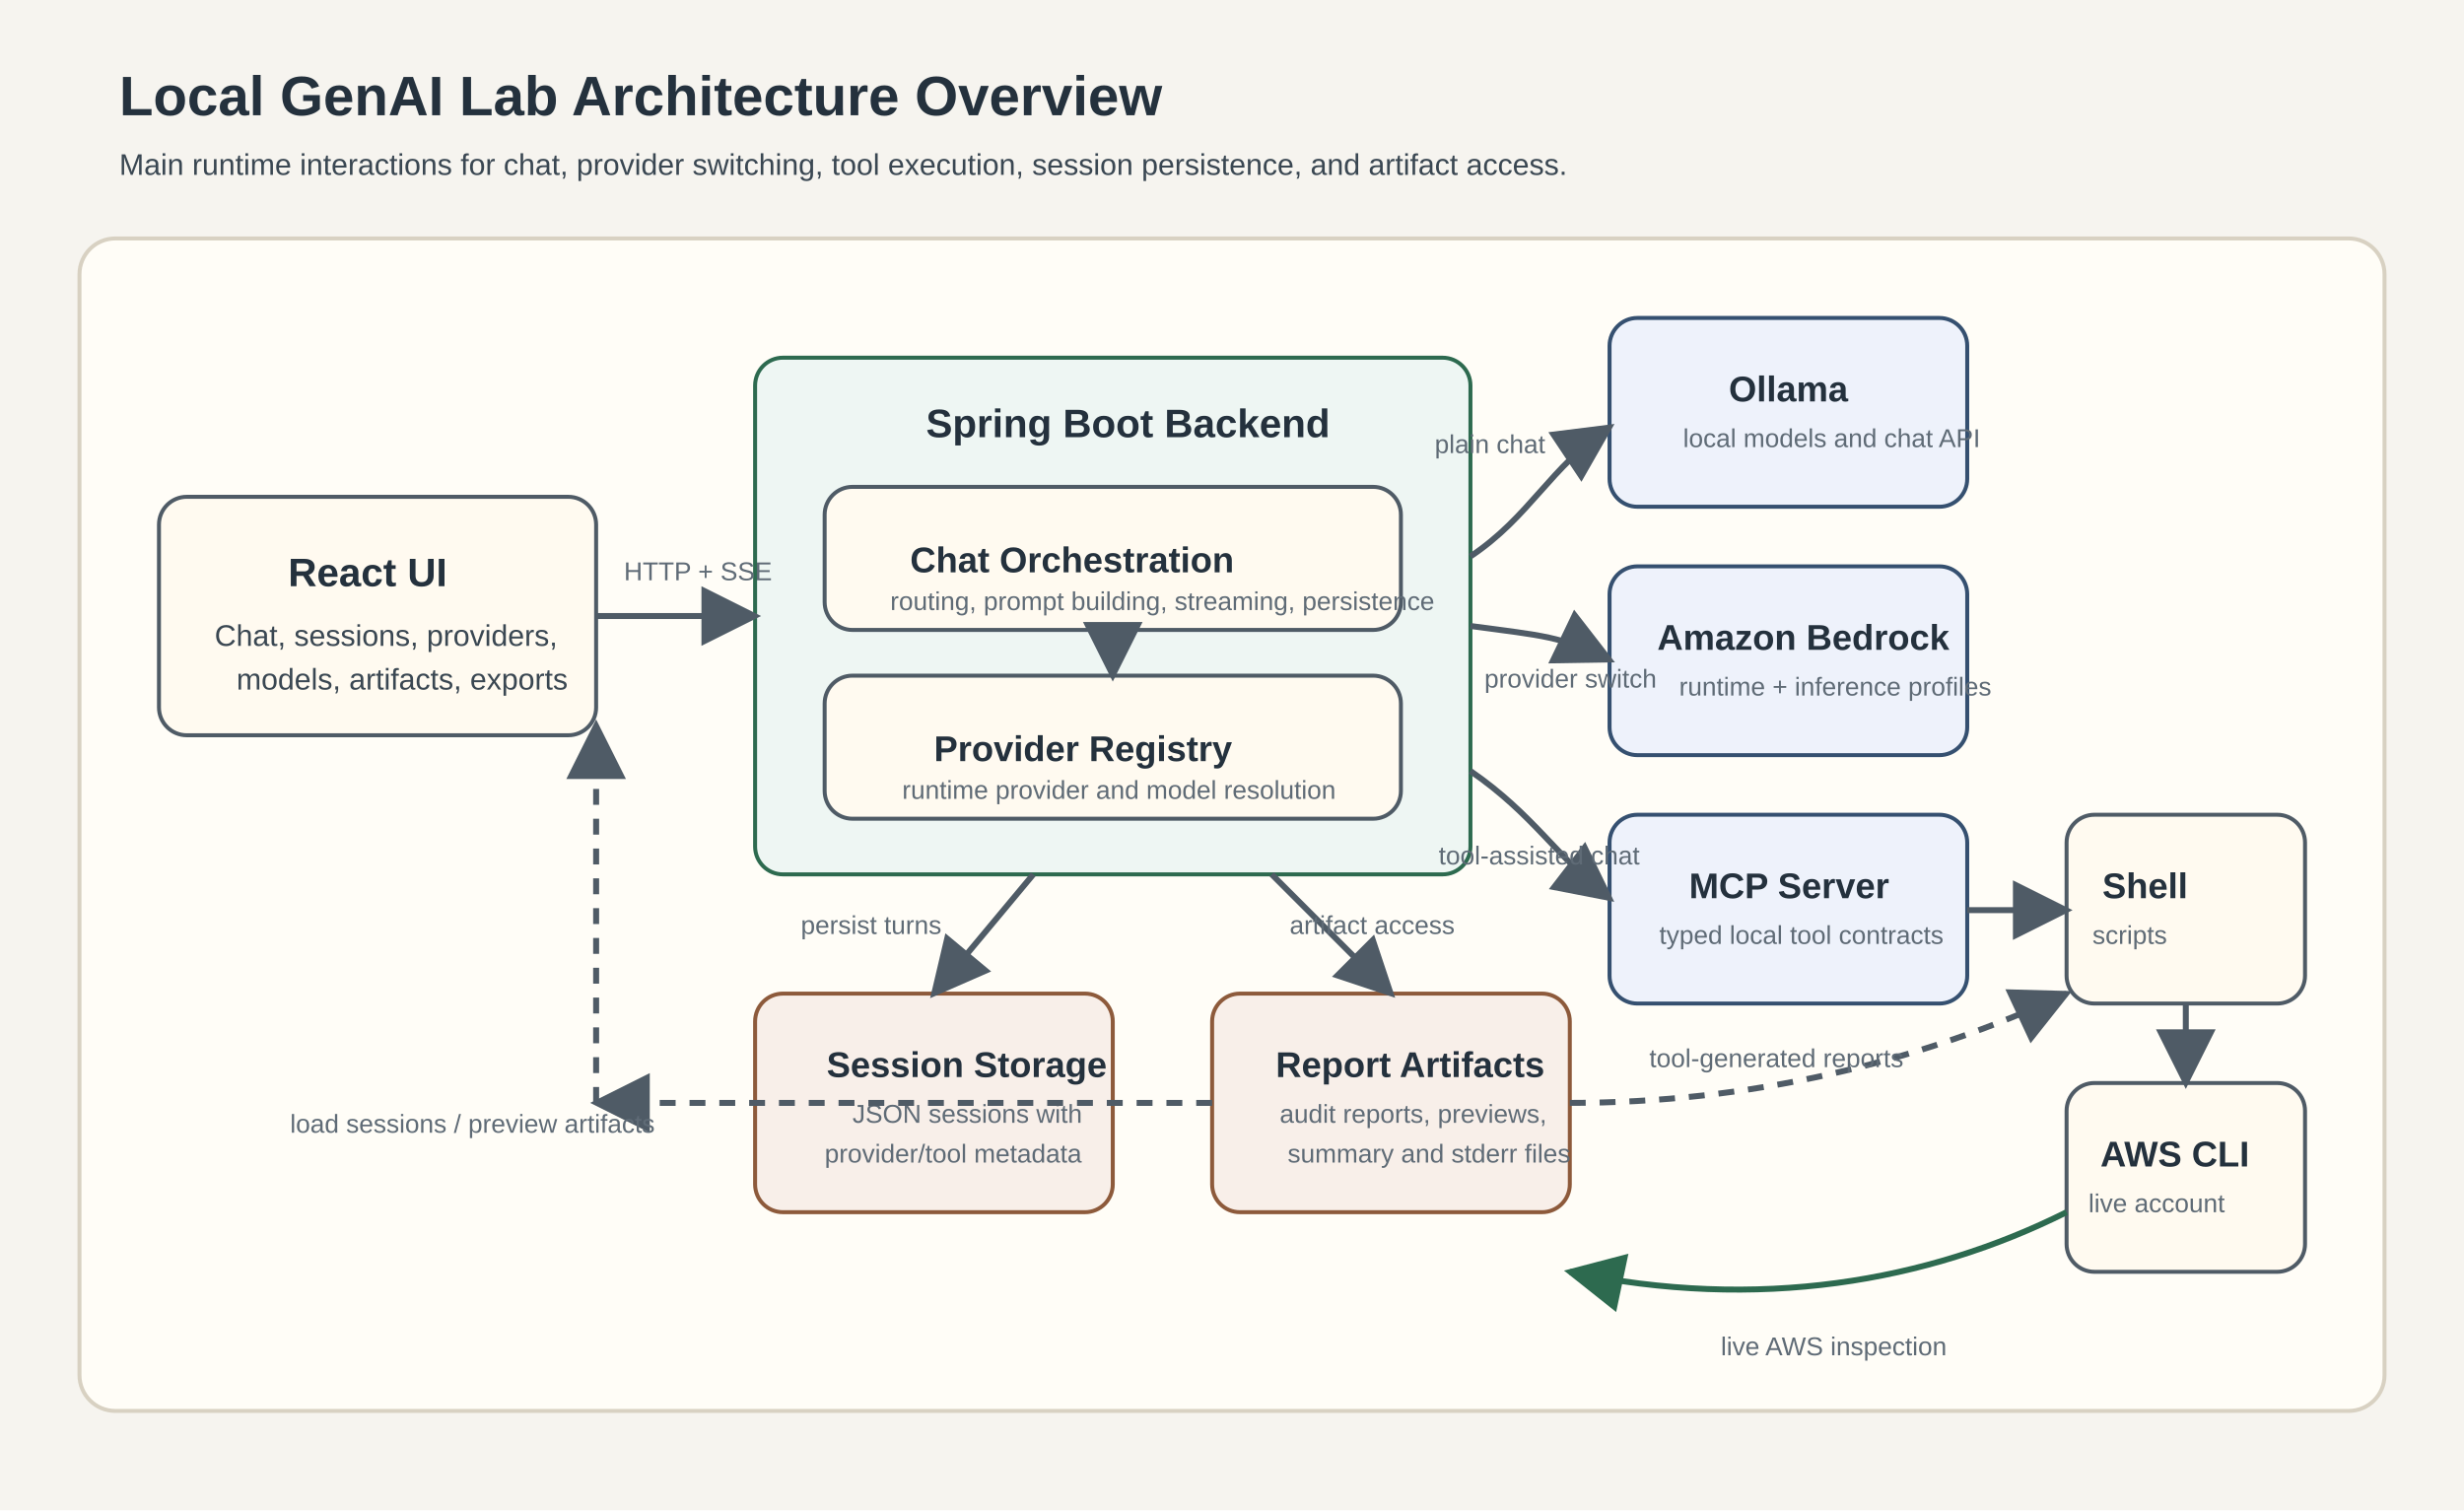
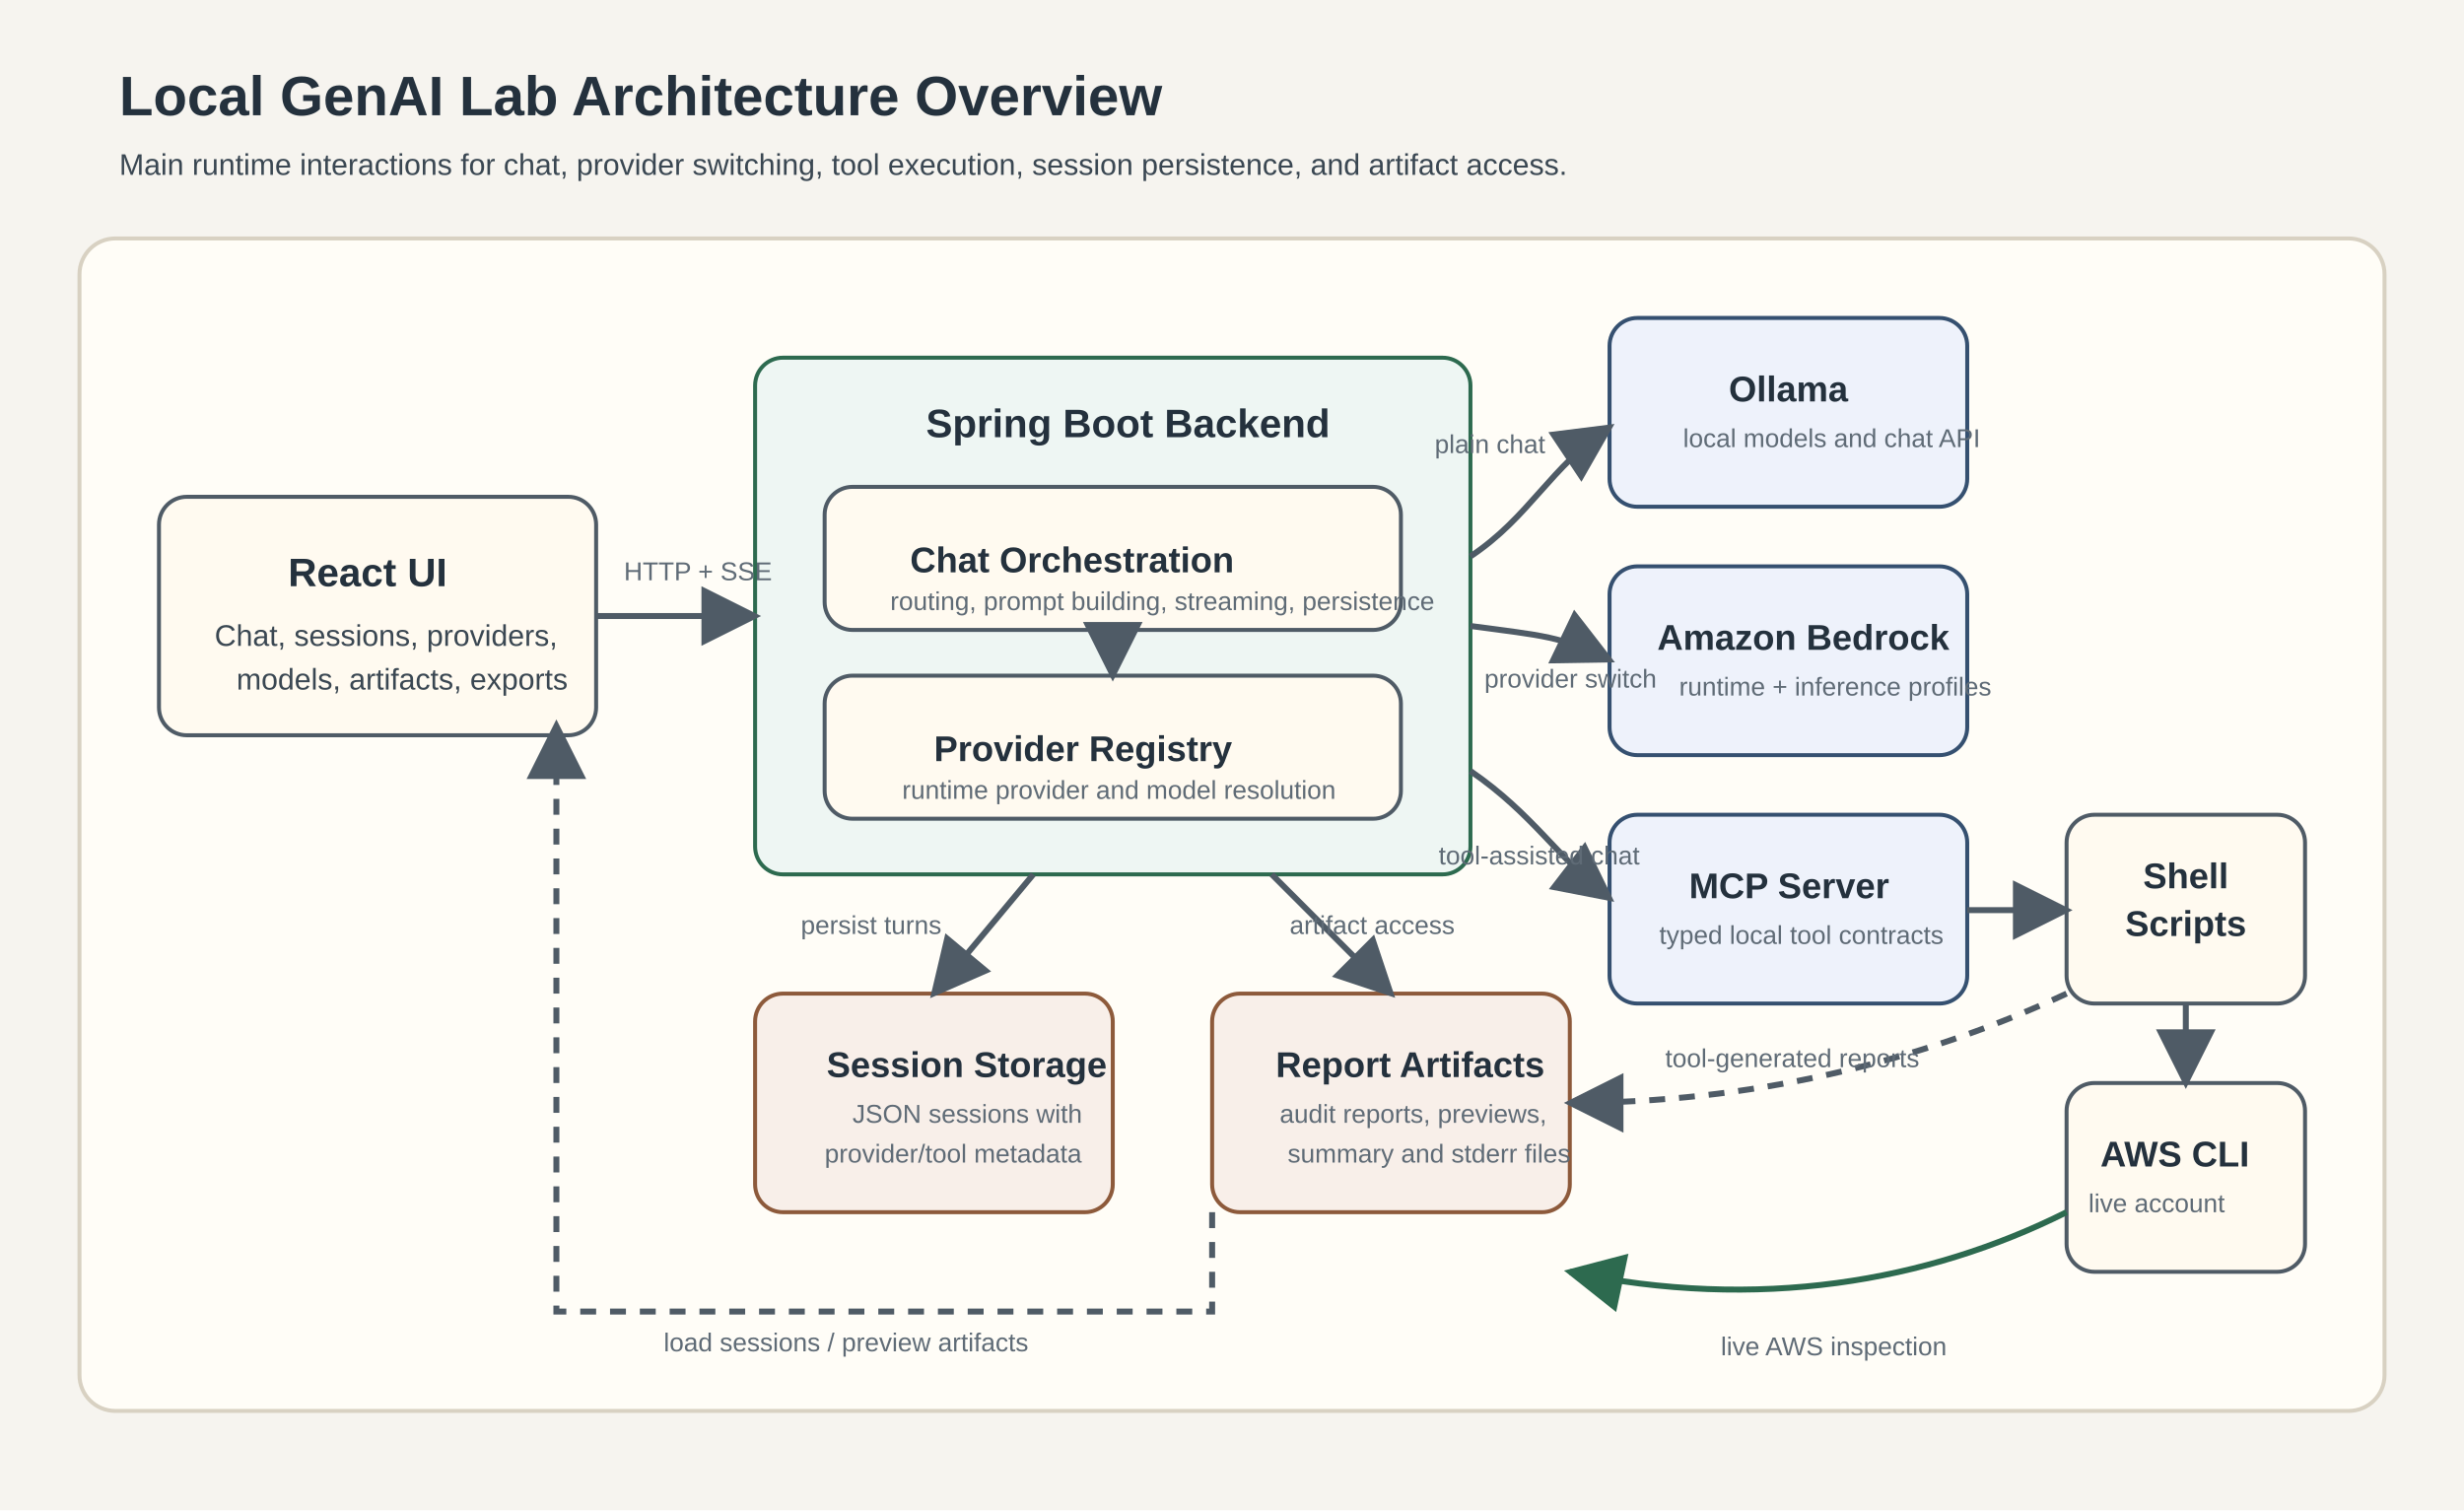
<svg xmlns="http://www.w3.org/2000/svg" width="1240" height="760" viewBox="0 0 1240 760" role="img" aria-labelledby="title desc">
  <defs>
    <style>
      .bg { fill: #f6f4ef; }
      .panel { fill: #fffdf7; stroke: #d8d1c2; stroke-width: 2; rx: 18; ry: 18; }
      .box { fill: #fffaf0; stroke: #4f5b66; stroke-width: 2; rx: 14; ry: 14; }
      .box-accent { fill: #eef6f3; stroke: #2d6a4f; stroke-width: 2; rx: 14; ry: 14; }
      .box-provider { fill: #eef2fb; stroke: #355070; stroke-width: 2; rx: 14; ry: 14; }
      .box-storage { fill: #f8efe9; stroke: #8d5a3b; stroke-width: 2; rx: 14; ry: 14; }
      .heading { font: 700 28px "Helvetica Neue", Arial, sans-serif; fill: #24313d; }
      .subheading { font: 700 20px "Helvetica Neue", Arial, sans-serif; fill: #24313d; }
      .label { font: 600 18px "Helvetica Neue", Arial, sans-serif; fill: #24313d; }
      .body { font: 15px "Helvetica Neue", Arial, sans-serif; fill: #3a4752; }
      .arrow { stroke: #4f5b66; stroke-width: 3; fill: none; marker-end: url(#arrowhead); }
      .arrow-accent { stroke: #2d6a4f; stroke-width: 3; fill: none; marker-end: url(#arrowheadGreen); }
      .dashed { stroke-dasharray: 8 7; }
      .small { font: 13px "Helvetica Neue", Arial, sans-serif; fill: #5f6b76; }
    </style>
    <marker id="arrowhead" markerWidth="10" markerHeight="10" refX="9" refY="5" orient="auto">
      <path d="M 0 0 L 10 5 L 0 10 z" fill="#4f5b66" />
    </marker>
    <marker id="arrowheadGreen" markerWidth="10" markerHeight="10" refX="9" refY="5" orient="auto">
      <path d="M 0 0 L 10 5 L 0 10 z" fill="#2d6a4f" />
    </marker>
  </defs>
  <rect class="bg" x="0" y="0" width="1240" height="760" />
  <text class="heading" x="60" y="58">Local GenAI Lab Architecture Overview</text>
  <text class="body" x="60" y="88">Main runtime interactions for chat, provider switching, tool execution, session persistence, and artifact access.</text>
  <rect class="panel" x="40" y="120" width="1160" height="590" />
  <rect class="box" x="80" y="250" width="220" height="120" />
  <text class="subheading" x="145" y="295">React UI</text>
  <text class="body" x="108" y="325">Chat, sessions, providers,</text>
  <text class="body" x="119" y="347">models, artifacts, exports</text>
  <rect class="box-accent" x="380" y="180" width="360" height="260" />
  <text class="subheading" x="466" y="220">Spring Boot Backend</text>
  <rect class="box" x="415" y="245" width="290" height="72" />
  <text class="label" x="458" y="288">Chat Orchestration</text>
  <text class="small" x="448" y="307">routing, prompt building, streaming, persistence</text>
  <rect class="box" x="415" y="340" width="290" height="72" />
  <text class="label" x="470" y="383">Provider Registry</text>
  <text class="small" x="454" y="402">runtime provider and model resolution</text>
  <rect class="box-provider" x="810" y="160" width="180" height="95" />
  <text class="label" x="870" y="202">Ollama</text>
  <text class="small" x="847" y="225">local models and chat API</text>
  <rect class="box-provider" x="810" y="285" width="180" height="95" />
  <text class="label" x="834" y="327">Amazon Bedrock</text>
  <text class="small" x="845" y="350">runtime + inference profiles</text>
  <rect class="box-provider" x="810" y="410" width="180" height="95" />
  <text class="label" x="850" y="452">MCP Server</text>
  <text class="small" x="835" y="475">typed local tool contracts</text>
  <rect class="box" x="1040" y="410" width="120" height="95" />
-   <text class="label" x="1058" y="452">Shell</text>
-   <text class="small" x="1053" y="475">scripts</text>
+   <text class="label" x="1100" y="447" text-anchor="middle">Shell</text>
+   <text class="label" x="1100" y="471" text-anchor="middle">Scripts</text>
  <rect class="box" x="1040" y="545" width="120" height="95" />
  <text class="label" x="1057" y="587">AWS CLI</text>
  <text class="small" x="1051" y="610">live account</text>
  <rect class="box-storage" x="380" y="500" width="180" height="110" />
  <text class="label" x="416" y="542">Session Storage</text>
  <text class="small" x="429" y="565">JSON sessions with</text>
  <text class="small" x="415" y="585">provider/tool metadata</text>
  <rect class="box-storage" x="610" y="500" width="180" height="110" />
  <text class="label" x="642" y="542">Report Artifacts</text>
  <text class="small" x="644" y="565">audit reports, previews,</text>
  <text class="small" x="648" y="585">summary and stderr files</text>
  <path class="arrow" d="M 300 310 L 380 310" />
  <text class="small" x="314" y="292">HTTP + SSE</text>
  <path class="arrow" d="M 560 317 L 560 340" />
  <path class="arrow" d="M 740 280 C 770 260, 780 235, 810 215" />
  <text class="small" x="722" y="228">plain chat</text>
  <path class="arrow" d="M 740 315 C 777 320, 785 320, 810 332" />
  <text class="small" x="747" y="346">provider switch</text>
  <path class="arrow" d="M 740 388 C 772 410, 784 432, 810 452" />
  <text class="small" x="724" y="435">tool-assisted chat</text>
  <path class="arrow" d="M 990 458 L 1040 458" />
  <path class="arrow" d="M 1100 505 L 1100 545" />
  <path class="arrow-accent" d="M 1040 610 C 970 645, 885 660, 790 640" />
  <text class="small" x="866" y="682">live AWS inspection</text>
  <path class="arrow" d="M 520 440 L 470 500" />
  <text class="small" x="403" y="470">persist turns</text>
  <path class="arrow" d="M 640 440 L 700 500" />
  <text class="small" x="649" y="470">artifact access</text>
-   <path class="arrow dashed" d="M 790 555 C 880 555, 965 535, 1040 500" />
-   <text class="small" x="830" y="537">tool-generated reports</text>
-   <path class="arrow dashed" d="M 610 555 C 540 555, 425 555, 300 555" />
-   <path class="arrow dashed" d="M 300 555 L 300 365" />
-   <text class="small" x="146" y="570">load sessions / preview artifacts</text>
+   <path class="arrow dashed" d="M 1040 500 C 965 535, 880 555, 790 555" />
+   <text class="small" x="838" y="537">tool-generated reports</text>
+   <path class="arrow dashed" d="M 610 610 L 610 660 L 280 660 L 280 365" />
+   <text class="small" x="334" y="680">load sessions / preview artifacts</text>
</svg>
